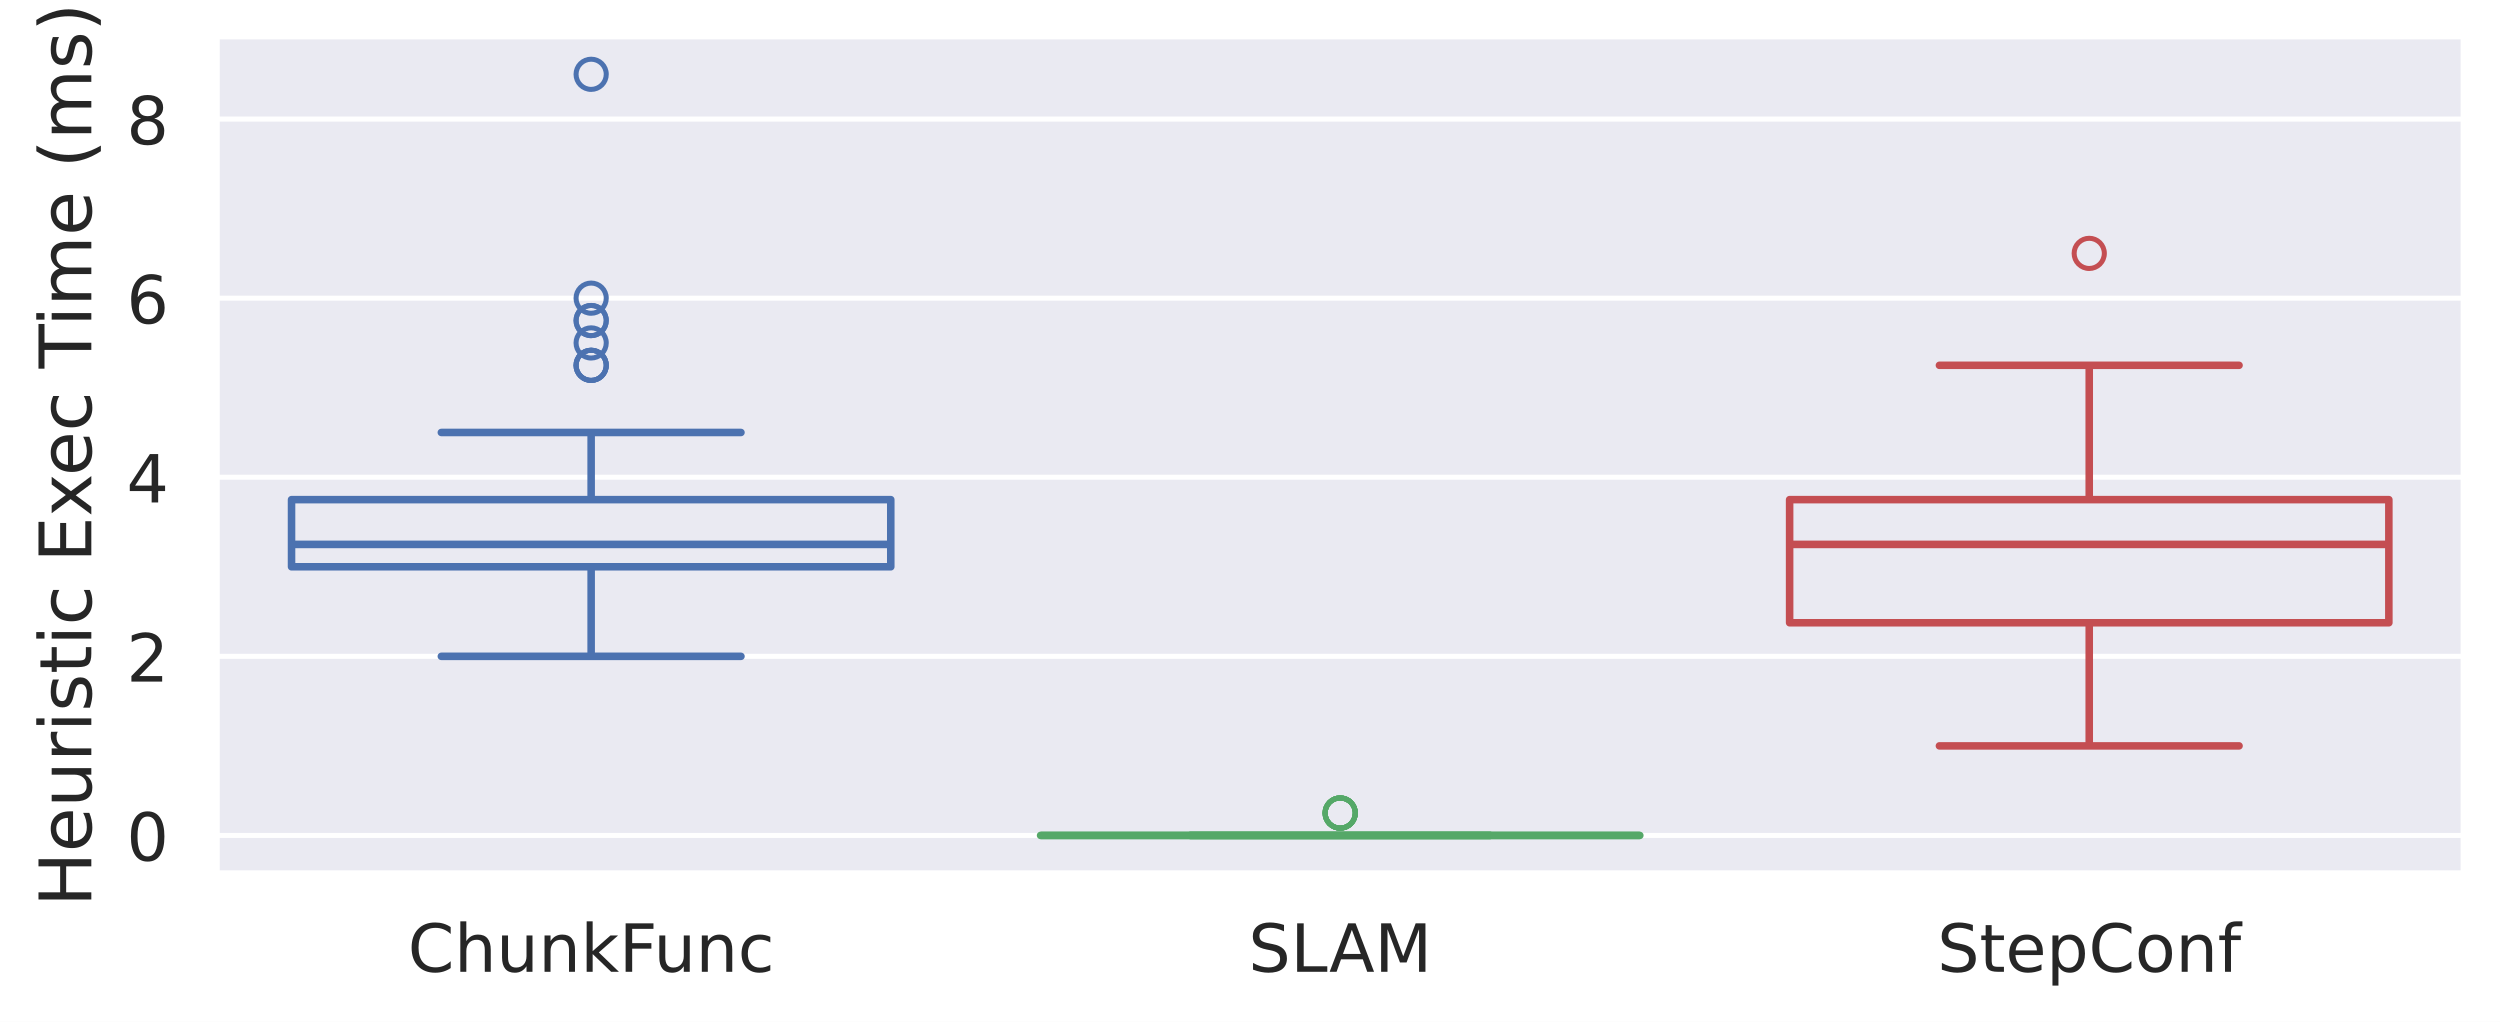
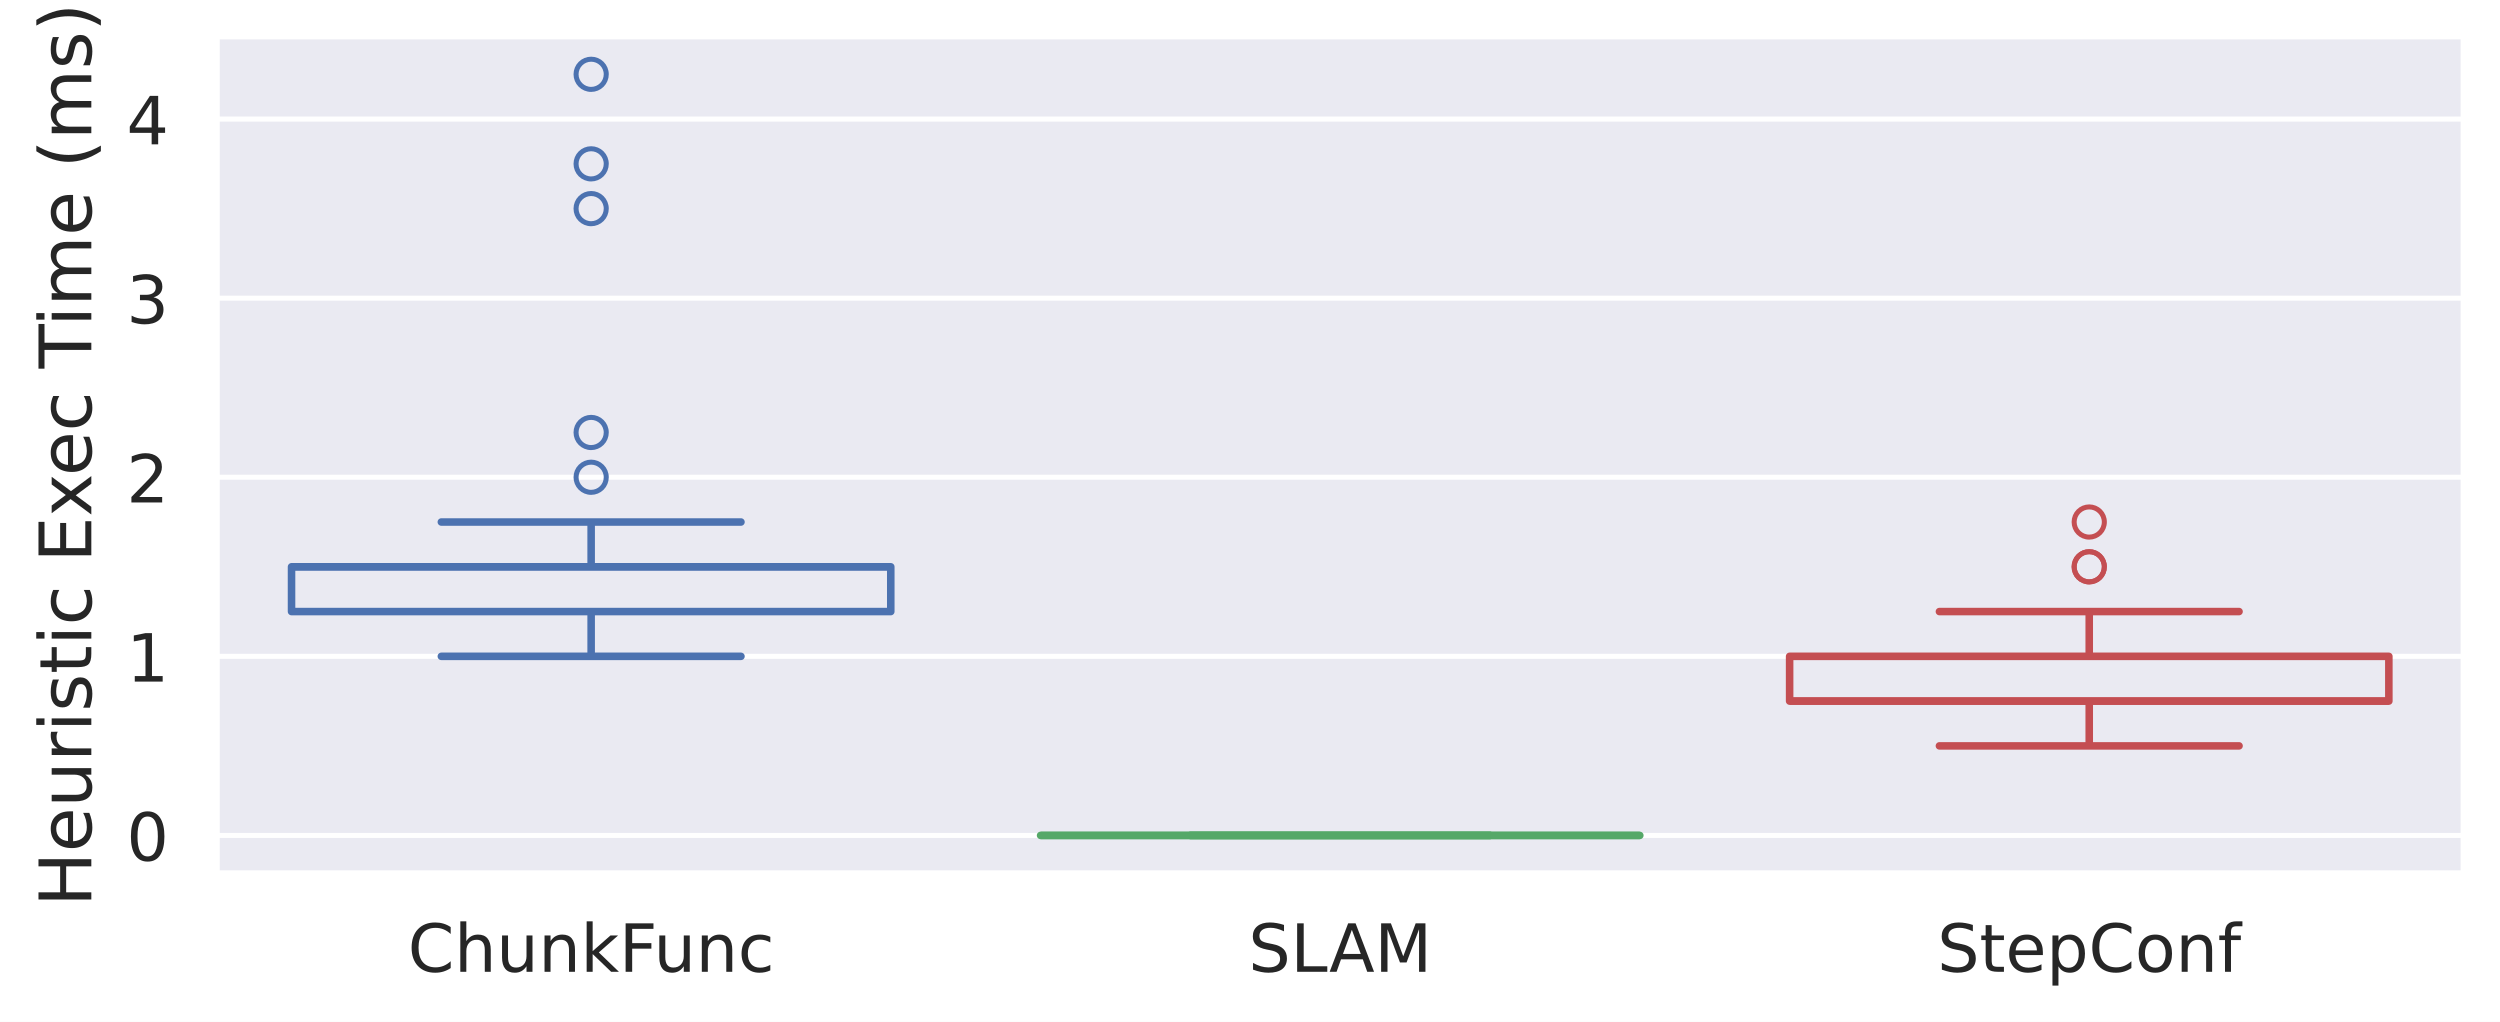
<svg xmlns="http://www.w3.org/2000/svg" xmlns:xlink="http://www.w3.org/1999/xlink" width="496.635pt" height="202.995pt" viewBox="0 0 496.635 202.995" version="1.1">
  <defs>
    <style type="text/css">*{stroke-linejoin: round; stroke-linecap: butt}</style>
  </defs>
  <g id="figure_1">
    <g id="patch_1">
      <path d="M 0 202.995  L 496.635 202.995  L 496.635 0  L 0 0  z " style="fill: #ffffff" />
    </g>
    <g id="axes_1">
      <g id="patch_2">
        <path d="M 43.035 173.52  L 489.435 173.52  L 489.435 7.2  L 43.035 7.2  z " style="fill: #eaeaf2" />
      </g>
      <g id="matplotlib.axis_1">
        <g id="xtick_1">
          <g id="text_1">
            <g style="fill: #262626" transform="translate(81.02878 193.0499) scale(0.132 -0.132)">
              <defs>
                <path id="DejaVuSans-43" d="M 4122 4306  L 4122 3641  Q 3803 3938 3442 4084  Q 3081 4231 2675 4231  Q 1875 4231 1450 3742  Q 1025 3253 1025 2328  Q 1025 1406 1450 917  Q 1875 428 2675 428  Q 3081 428 3442 575  Q 3803 722 4122 1019  L 4122 359  Q 3791 134 3420 21  Q 3050 -91 2638 -91  Q 1578 -91 968 557  Q 359 1206 359 2328  Q 359 3453 968 4101  Q 1578 4750 2638 4750  Q 3056 4750 3426 4639  Q 3797 4528 4122 4306  z " transform="scale(0.015625)" />
                <path id="DejaVuSans-68" d="M 3513 2113  L 3513 0  L 2938 0  L 2938 2094  Q 2938 2591 2744 2837  Q 2550 3084 2163 3084  Q 1697 3084 1428 2787  Q 1159 2491 1159 1978  L 1159 0  L 581 0  L 581 4863  L 1159 4863  L 1159 2956  Q 1366 3272 1645 3428  Q 1925 3584 2291 3584  Q 2894 3584 3203 3211  Q 3513 2838 3513 2113  z " transform="scale(0.015625)" />
                <path id="DejaVuSans-75" d="M 544 1381  L 544 3500  L 1119 3500  L 1119 1403  Q 1119 906 1312 657  Q 1506 409 1894 409  Q 2359 409 2629 706  Q 2900 1003 2900 1516  L 2900 3500  L 3475 3500  L 3475 0  L 2900 0  L 2900 538  Q 2691 219 2414 64  Q 2138 -91 1772 -91  Q 1169 -91 856 284  Q 544 659 544 1381  z M 1991 3584  L 1991 3584  z " transform="scale(0.015625)" />
                <path id="DejaVuSans-6e" d="M 3513 2113  L 3513 0  L 2938 0  L 2938 2094  Q 2938 2591 2744 2837  Q 2550 3084 2163 3084  Q 1697 3084 1428 2787  Q 1159 2491 1159 1978  L 1159 0  L 581 0  L 581 3500  L 1159 3500  L 1159 2956  Q 1366 3272 1645 3428  Q 1925 3584 2291 3584  Q 2894 3584 3203 3211  Q 3513 2838 3513 2113  z " transform="scale(0.015625)" />
                <path id="DejaVuSans-6b" d="M 581 4863  L 1159 4863  L 1159 1991  L 2875 3500  L 3609 3500  L 1753 1863  L 3688 0  L 2938 0  L 1159 1709  L 1159 0  L 581 0  L 581 4863  z " transform="scale(0.015625)" />
                <path id="DejaVuSans-46" d="M 628 4666  L 3309 4666  L 3309 4134  L 1259 4134  L 1259 2759  L 3109 2759  L 3109 2228  L 1259 2228  L 1259 0  L 628 0  L 628 4666  z " transform="scale(0.015625)" />
                <path id="DejaVuSans-63" d="M 3122 3366  L 3122 2828  Q 2878 2963 2633 3030  Q 2388 3097 2138 3097  Q 1578 3097 1268 2742  Q 959 2388 959 1747  Q 959 1106 1268 751  Q 1578 397 2138 397  Q 2388 397 2633 464  Q 2878 531 3122 666  L 3122 134  Q 2881 22 2623 -34  Q 2366 -91 2075 -91  Q 1284 -91 818 406  Q 353 903 353 1747  Q 353 2603 823 3093  Q 1294 3584 2113 3584  Q 2378 3584 2631 3529  Q 2884 3475 3122 3366  z " transform="scale(0.015625)" />
              </defs>
              <use xlink:href="#DejaVuSans-43" />
              <use xlink:href="#DejaVuSans-68" x="69.824" />
              <use xlink:href="#DejaVuSans-75" x="133.203" />
              <use xlink:href="#DejaVuSans-6e" x="196.582" />
              <use xlink:href="#DejaVuSans-6b" x="259.961" />
              <use xlink:href="#DejaVuSans-46" x="317.871" />
              <use xlink:href="#DejaVuSans-75" x="369.891" />
              <use xlink:href="#DejaVuSans-6e" x="433.27" />
              <use xlink:href="#DejaVuSans-63" x="496.648" />
            </g>
          </g>
        </g>
        <g id="xtick_2">
          <g id="text_2">
            <g style="fill: #262626" transform="translate(248.0097 193.0499) scale(0.132 -0.132)">
              <defs>
                <path id="DejaVuSans-53" d="M 3425 4513  L 3425 3897  Q 3066 4069 2747 4153  Q 2428 4238 2131 4238  Q 1616 4238 1336 4038  Q 1056 3838 1056 3469  Q 1056 3159 1242 3001  Q 1428 2844 1947 2747  L 2328 2669  Q 3034 2534 3370 2195  Q 3706 1856 3706 1288  Q 3706 609 3251 259  Q 2797 -91 1919 -91  Q 1588 -91 1214 -16  Q 841 59 441 206  L 441 856  Q 825 641 1194 531  Q 1563 422 1919 422  Q 2459 422 2753 634  Q 3047 847 3047 1241  Q 3047 1584 2836 1778  Q 2625 1972 2144 2069  L 1759 2144  Q 1053 2284 737 2584  Q 422 2884 422 3419  Q 422 4038 858 4394  Q 1294 4750 2059 4750  Q 2388 4750 2728 4690  Q 3069 4631 3425 4513  z " transform="scale(0.015625)" />
                <path id="DejaVuSans-4c" d="M 628 4666  L 1259 4666  L 1259 531  L 3531 531  L 3531 0  L 628 0  L 628 4666  z " transform="scale(0.015625)" />
                <path id="DejaVuSans-41" d="M 2188 4044  L 1331 1722  L 3047 1722  L 2188 4044  z M 1831 4666  L 2547 4666  L 4325 0  L 3669 0  L 3244 1197  L 1141 1197  L 716 0  L 50 0  L 1831 4666  z " transform="scale(0.015625)" />
                <path id="DejaVuSans-4d" d="M 628 4666  L 1569 4666  L 2759 1491  L 3956 4666  L 4897 4666  L 4897 0  L 4281 0  L 4281 4097  L 3078 897  L 2444 897  L 1241 4097  L 1241 0  L 628 0  L 628 4666  z " transform="scale(0.015625)" />
              </defs>
              <use xlink:href="#DejaVuSans-53" />
              <use xlink:href="#DejaVuSans-4c" x="63.477" />
              <use xlink:href="#DejaVuSans-41" x="121.439" />
              <use xlink:href="#DejaVuSans-4d" x="189.848" />
            </g>
          </g>
        </g>
        <g id="xtick_3">
          <g id="text_3">
            <g style="fill: #262626" transform="translate(384.8534 193.0499) scale(0.132 -0.132)">
              <defs>
                <path id="DejaVuSans-74" d="M 1172 4494  L 1172 3500  L 2356 3500  L 2356 3053  L 1172 3053  L 1172 1153  Q 1172 725 1289 603  Q 1406 481 1766 481  L 2356 481  L 2356 0  L 1766 0  Q 1100 0 847 248  Q 594 497 594 1153  L 594 3053  L 172 3053  L 172 3500  L 594 3500  L 594 4494  L 1172 4494  z " transform="scale(0.015625)" />
                <path id="DejaVuSans-65" d="M 3597 1894  L 3597 1613  L 953 1613  Q 991 1019 1311 708  Q 1631 397 2203 397  Q 2534 397 2845 478  Q 3156 559 3463 722  L 3463 178  Q 3153 47 2828 -22  Q 2503 -91 2169 -91  Q 1331 -91 842 396  Q 353 884 353 1716  Q 353 2575 817 3079  Q 1281 3584 2069 3584  Q 2775 3584 3186 3129  Q 3597 2675 3597 1894  z M 3022 2063  Q 3016 2534 2758 2815  Q 2500 3097 2075 3097  Q 1594 3097 1305 2825  Q 1016 2553 972 2059  L 3022 2063  z " transform="scale(0.015625)" />
                <path id="DejaVuSans-70" d="M 1159 525  L 1159 -1331  L 581 -1331  L 581 3500  L 1159 3500  L 1159 2969  Q 1341 3281 1617 3432  Q 1894 3584 2278 3584  Q 2916 3584 3314 3078  Q 3713 2572 3713 1747  Q 3713 922 3314 415  Q 2916 -91 2278 -91  Q 1894 -91 1617 61  Q 1341 213 1159 525  z M 3116 1747  Q 3116 2381 2855 2742  Q 2594 3103 2138 3103  Q 1681 3103 1420 2742  Q 1159 2381 1159 1747  Q 1159 1113 1420 752  Q 1681 391 2138 391  Q 2594 391 2855 752  Q 3116 1113 3116 1747  z " transform="scale(0.015625)" />
                <path id="DejaVuSans-6f" d="M 1959 3097  Q 1497 3097 1228 2736  Q 959 2375 959 1747  Q 959 1119 1226 758  Q 1494 397 1959 397  Q 2419 397 2687 759  Q 2956 1122 2956 1747  Q 2956 2369 2687 2733  Q 2419 3097 1959 3097  z M 1959 3584  Q 2709 3584 3137 3096  Q 3566 2609 3566 1747  Q 3566 888 3137 398  Q 2709 -91 1959 -91  Q 1206 -91 779 398  Q 353 888 353 1747  Q 353 2609 779 3096  Q 1206 3584 1959 3584  z " transform="scale(0.015625)" />
                <path id="DejaVuSans-66" d="M 2375 4863  L 2375 4384  L 1825 4384  Q 1516 4384 1395 4259  Q 1275 4134 1275 3809  L 1275 3500  L 2222 3500  L 2222 3053  L 1275 3053  L 1275 0  L 697 0  L 697 3053  L 147 3053  L 147 3500  L 697 3500  L 697 3744  Q 697 4328 969 4595  Q 1241 4863 1831 4863  L 2375 4863  z " transform="scale(0.015625)" />
              </defs>
              <use xlink:href="#DejaVuSans-53" />
              <use xlink:href="#DejaVuSans-74" x="63.477" />
              <use xlink:href="#DejaVuSans-65" x="102.686" />
              <use xlink:href="#DejaVuSans-70" x="164.209" />
              <use xlink:href="#DejaVuSans-43" x="227.686" />
              <use xlink:href="#DejaVuSans-6f" x="297.51" />
              <use xlink:href="#DejaVuSans-6e" x="358.691" />
              <use xlink:href="#DejaVuSans-66" x="422.07" />
            </g>
          </g>
        </g>
      </g>
      <g id="matplotlib.axis_2">
        <g id="ytick_1">
          <g id="line2d_1">
-             <path d="M 43.035 165.96  L 489.435 165.96  " clip-path="url(#pb7469dfe9e)" style="fill: none; stroke: #ffffff; stroke-linecap: round" />
+             <path d="M 43.035 165.96  L 489.435 165.96  " clip-path="url(#pf1ee768100)" style="fill: none; stroke: #ffffff; stroke-linecap: round" />
          </g>
          <g id="text_4">
            <g style="fill: #262626" transform="translate(25.1365 170.975) scale(0.132 -0.132)">
              <defs>
                <path id="DejaVuSans-30" d="M 2034 4250  Q 1547 4250 1301 3770  Q 1056 3291 1056 2328  Q 1056 1369 1301 889  Q 1547 409 2034 409  Q 2525 409 2770 889  Q 3016 1369 3016 2328  Q 3016 3291 2770 3770  Q 2525 4250 2034 4250  z M 2034 4750  Q 2819 4750 3233 4129  Q 3647 3509 3647 2328  Q 3647 1150 3233 529  Q 2819 -91 2034 -91  Q 1250 -91 836 529  Q 422 1150 422 2328  Q 422 3509 836 4129  Q 1250 4750 2034 4750  z " transform="scale(0.015625)" />
              </defs>
              <use xlink:href="#DejaVuSans-30" />
            </g>
          </g>
        </g>
        <g id="ytick_2">
          <g id="line2d_2">
-             <path d="M 43.035 130.384  L 489.435 130.384  " clip-path="url(#pb7469dfe9e)" style="fill: none; stroke: #ffffff; stroke-linecap: round" />
+             <path d="M 43.035 130.384  L 489.435 130.384  " clip-path="url(#pf1ee768100)" style="fill: none; stroke: #ffffff; stroke-linecap: round" />
          </g>
          <g id="text_5">
            <g style="fill: #262626" transform="translate(25.1365 135.3985) scale(0.132 -0.132)">
              <defs>
-                 <path id="DejaVuSans-32" d="M 1228 531  L 3431 531  L 3431 0  L 469 0  L 469 531  Q 828 903 1448 1529  Q 2069 2156 2228 2338  Q 2531 2678 2651 2914  Q 2772 3150 2772 3378  Q 2772 3750 2511 3984  Q 2250 4219 1831 4219  Q 1534 4219 1204 4116  Q 875 4013 500 3803  L 500 4441  Q 881 4594 1212 4672  Q 1544 4750 1819 4750  Q 2544 4750 2975 4387  Q 3406 4025 3406 3419  Q 3406 3131 3298 2873  Q 3191 2616 2906 2266  Q 2828 2175 2409 1742  Q 1991 1309 1228 531  z " transform="scale(0.015625)" />
-               </defs>
-               <use xlink:href="#DejaVuSans-32" />
+                 <path id="DejaVuSans-31" d="M 794 531  L 1825 531  L 1825 4091  L 703 3866  L 703 4441  L 1819 4666  L 2450 4666  L 2450 531  L 3481 531  L 3481 0  L 794 0  L 794 531  z " transform="scale(0.015625)" />
+               </defs>
+               <use xlink:href="#DejaVuSans-31" />
            </g>
          </g>
        </g>
        <g id="ytick_3">
          <g id="line2d_3">
-             <path d="M 43.035 94.807  L 489.435 94.807  " clip-path="url(#pb7469dfe9e)" style="fill: none; stroke: #ffffff; stroke-linecap: round" />
+             <path d="M 43.035 94.807  L 489.435 94.807  " clip-path="url(#pf1ee768100)" style="fill: none; stroke: #ffffff; stroke-linecap: round" />
          </g>
          <g id="text_6">
            <g style="fill: #262626" transform="translate(25.1365 99.82203) scale(0.132 -0.132)">
              <defs>
-                 <path id="DejaVuSans-34" d="M 2419 4116  L 825 1625  L 2419 1625  L 2419 4116  z M 2253 4666  L 3047 4666  L 3047 1625  L 3713 1625  L 3713 1100  L 3047 1100  L 3047 0  L 2419 0  L 2419 1100  L 313 1100  L 313 1709  L 2253 4666  z " transform="scale(0.015625)" />
-               </defs>
-               <use xlink:href="#DejaVuSans-34" />
+                 <path id="DejaVuSans-32" d="M 1228 531  L 3431 531  L 3431 0  L 469 0  L 469 531  Q 828 903 1448 1529  Q 2069 2156 2228 2338  Q 2531 2678 2651 2914  Q 2772 3150 2772 3378  Q 2772 3750 2511 3984  Q 2250 4219 1831 4219  Q 1534 4219 1204 4116  Q 875 4013 500 3803  L 500 4441  Q 881 4594 1212 4672  Q 1544 4750 1819 4750  Q 2544 4750 2975 4387  Q 3406 4025 3406 3419  Q 3406 3131 3298 2873  Q 3191 2616 2906 2266  Q 2828 2175 2409 1742  Q 1991 1309 1228 531  z " transform="scale(0.015625)" />
+               </defs>
+               <use xlink:href="#DejaVuSans-32" />
            </g>
          </g>
        </g>
        <g id="ytick_4">
          <g id="line2d_4">
-             <path d="M 43.035 59.231  L 489.435 59.231  " clip-path="url(#pb7469dfe9e)" style="fill: none; stroke: #ffffff; stroke-linecap: round" />
+             <path d="M 43.035 59.231  L 489.435 59.231  " clip-path="url(#pf1ee768100)" style="fill: none; stroke: #ffffff; stroke-linecap: round" />
          </g>
          <g id="text_7">
            <g style="fill: #262626" transform="translate(25.1365 64.24556) scale(0.132 -0.132)">
              <defs>
-                 <path id="DejaVuSans-36" d="M 2113 2584  Q 1688 2584 1439 2293  Q 1191 2003 1191 1497  Q 1191 994 1439 701  Q 1688 409 2113 409  Q 2538 409 2786 701  Q 3034 994 3034 1497  Q 3034 2003 2786 2293  Q 2538 2584 2113 2584  z M 3366 4563  L 3366 3988  Q 3128 4100 2886 4159  Q 2644 4219 2406 4219  Q 1781 4219 1451 3797  Q 1122 3375 1075 2522  Q 1259 2794 1537 2939  Q 1816 3084 2150 3084  Q 2853 3084 3261 2657  Q 3669 2231 3669 1497  Q 3669 778 3244 343  Q 2819 -91 2113 -91  Q 1303 -91 875 529  Q 447 1150 447 2328  Q 447 3434 972 4092  Q 1497 4750 2381 4750  Q 2619 4750 2861 4703  Q 3103 4656 3366 4563  z " transform="scale(0.015625)" />
-               </defs>
-               <use xlink:href="#DejaVuSans-36" />
+                 <path id="DejaVuSans-33" d="M 2597 2516  Q 3050 2419 3304 2112  Q 3559 1806 3559 1356  Q 3559 666 3084 287  Q 2609 -91 1734 -91  Q 1441 -91 1130 -33  Q 819 25 488 141  L 488 750  Q 750 597 1062 519  Q 1375 441 1716 441  Q 2309 441 2620 675  Q 2931 909 2931 1356  Q 2931 1769 2642 2001  Q 2353 2234 1838 2234  L 1294 2234  L 1294 2753  L 1863 2753  Q 2328 2753 2575 2939  Q 2822 3125 2822 3475  Q 2822 3834 2567 4026  Q 2313 4219 1838 4219  Q 1578 4219 1281 4162  Q 984 4106 628 3988  L 628 4550  Q 988 4650 1302 4700  Q 1616 4750 1894 4750  Q 2613 4750 3031 4423  Q 3450 4097 3450 3541  Q 3450 3153 3228 2886  Q 3006 2619 2597 2516  z " transform="scale(0.015625)" />
+               </defs>
+               <use xlink:href="#DejaVuSans-33" />
            </g>
          </g>
        </g>
        <g id="ytick_5">
          <g id="line2d_5">
-             <path d="M 43.035 23.654  L 489.435 23.654  " clip-path="url(#pb7469dfe9e)" style="fill: none; stroke: #ffffff; stroke-linecap: round" />
+             <path d="M 43.035 23.654  L 489.435 23.654  " clip-path="url(#pf1ee768100)" style="fill: none; stroke: #ffffff; stroke-linecap: round" />
          </g>
          <g id="text_8">
            <g style="fill: #262626" transform="translate(25.1365 28.66909) scale(0.132 -0.132)">
              <defs>
-                 <path id="DejaVuSans-38" d="M 2034 2216  Q 1584 2216 1326 1975  Q 1069 1734 1069 1313  Q 1069 891 1326 650  Q 1584 409 2034 409  Q 2484 409 2743 651  Q 3003 894 3003 1313  Q 3003 1734 2745 1975  Q 2488 2216 2034 2216  z M 1403 2484  Q 997 2584 770 2862  Q 544 3141 544 3541  Q 544 4100 942 4425  Q 1341 4750 2034 4750  Q 2731 4750 3128 4425  Q 3525 4100 3525 3541  Q 3525 3141 3298 2862  Q 3072 2584 2669 2484  Q 3125 2378 3379 2068  Q 3634 1759 3634 1313  Q 3634 634 3220 271  Q 2806 -91 2034 -91  Q 1263 -91 848 271  Q 434 634 434 1313  Q 434 1759 690 2068  Q 947 2378 1403 2484  z M 1172 3481  Q 1172 3119 1398 2916  Q 1625 2713 2034 2713  Q 2441 2713 2670 2916  Q 2900 3119 2900 3481  Q 2900 3844 2670 4047  Q 2441 4250 2034 4250  Q 1625 4250 1398 4047  Q 1172 3844 1172 3481  z " transform="scale(0.015625)" />
-               </defs>
-               <use xlink:href="#DejaVuSans-38" />
+                 <path id="DejaVuSans-34" d="M 2419 4116  L 825 1625  L 2419 1625  L 2419 4116  z M 2253 4666  L 3047 4666  L 3047 1625  L 3713 1625  L 3713 1100  L 3047 1100  L 3047 0  L 2419 0  L 2419 1100  L 313 1100  L 313 1709  L 2253 4666  z " transform="scale(0.015625)" />
+               </defs>
+               <use xlink:href="#DejaVuSans-34" />
            </g>
          </g>
        </g>
        <g id="text_9">
          <g style="fill: #262626" transform="translate(18.14175 180.099) rotate(-90) scale(0.144 -0.144)">
            <defs>
              <path id="DejaVuSans-48" d="M 628 4666  L 1259 4666  L 1259 2753  L 3553 2753  L 3553 4666  L 4184 4666  L 4184 0  L 3553 0  L 3553 2222  L 1259 2222  L 1259 0  L 628 0  L 628 4666  z " transform="scale(0.015625)" />
              <path id="DejaVuSans-72" d="M 2631 2963  Q 2534 3019 2420 3045  Q 2306 3072 2169 3072  Q 1681 3072 1420 2755  Q 1159 2438 1159 1844  L 1159 0  L 581 0  L 581 3500  L 1159 3500  L 1159 2956  Q 1341 3275 1631 3429  Q 1922 3584 2338 3584  Q 2397 3584 2469 3576  Q 2541 3569 2628 3553  L 2631 2963  z " transform="scale(0.015625)" />
              <path id="DejaVuSans-69" d="M 603 3500  L 1178 3500  L 1178 0  L 603 0  L 603 3500  z M 603 4863  L 1178 4863  L 1178 4134  L 603 4134  L 603 4863  z " transform="scale(0.015625)" />
              <path id="DejaVuSans-73" d="M 2834 3397  L 2834 2853  Q 2591 2978 2328 3040  Q 2066 3103 1784 3103  Q 1356 3103 1142 2972  Q 928 2841 928 2578  Q 928 2378 1081 2264  Q 1234 2150 1697 2047  L 1894 2003  Q 2506 1872 2764 1633  Q 3022 1394 3022 966  Q 3022 478 2636 193  Q 2250 -91 1575 -91  Q 1294 -91 989 -36  Q 684 19 347 128  L 347 722  Q 666 556 975 473  Q 1284 391 1588 391  Q 1994 391 2212 530  Q 2431 669 2431 922  Q 2431 1156 2273 1281  Q 2116 1406 1581 1522  L 1381 1569  Q 847 1681 609 1914  Q 372 2147 372 2553  Q 372 3047 722 3315  Q 1072 3584 1716 3584  Q 2034 3584 2315 3537  Q 2597 3491 2834 3397  z " transform="scale(0.015625)" />
              <path id="DejaVuSans-20" transform="scale(0.015625)" />
              <path id="DejaVuSans-45" d="M 628 4666  L 3578 4666  L 3578 4134  L 1259 4134  L 1259 2753  L 3481 2753  L 3481 2222  L 1259 2222  L 1259 531  L 3634 531  L 3634 0  L 628 0  L 628 4666  z " transform="scale(0.015625)" />
              <path id="DejaVuSans-78" d="M 3513 3500  L 2247 1797  L 3578 0  L 2900 0  L 1881 1375  L 863 0  L 184 0  L 1544 1831  L 300 3500  L 978 3500  L 1906 2253  L 2834 3500  L 3513 3500  z " transform="scale(0.015625)" />
              <path id="DejaVuSans-54" d="M -19 4666  L 3928 4666  L 3928 4134  L 2272 4134  L 2272 0  L 1638 0  L 1638 4134  L -19 4134  L -19 4666  z " transform="scale(0.015625)" />
              <path id="DejaVuSans-6d" d="M 3328 2828  Q 3544 3216 3844 3400  Q 4144 3584 4550 3584  Q 5097 3584 5394 3201  Q 5691 2819 5691 2113  L 5691 0  L 5113 0  L 5113 2094  Q 5113 2597 4934 2840  Q 4756 3084 4391 3084  Q 3944 3084 3684 2787  Q 3425 2491 3425 1978  L 3425 0  L 2847 0  L 2847 2094  Q 2847 2600 2669 2842  Q 2491 3084 2119 3084  Q 1678 3084 1418 2786  Q 1159 2488 1159 1978  L 1159 0  L 581 0  L 581 3500  L 1159 3500  L 1159 2956  Q 1356 3278 1631 3431  Q 1906 3584 2284 3584  Q 2666 3584 2933 3390  Q 3200 3197 3328 2828  z " transform="scale(0.015625)" />
              <path id="DejaVuSans-28" d="M 1984 4856  Q 1566 4138 1362 3434  Q 1159 2731 1159 2009  Q 1159 1288 1364 580  Q 1569 -128 1984 -844  L 1484 -844  Q 1016 -109 783 600  Q 550 1309 550 2009  Q 550 2706 781 3412  Q 1013 4119 1484 4856  L 1984 4856  z " transform="scale(0.015625)" />
              <path id="DejaVuSans-29" d="M 513 4856  L 1013 4856  Q 1481 4119 1714 3412  Q 1947 2706 1947 2009  Q 1947 1309 1714 600  Q 1481 -109 1013 -844  L 513 -844  Q 928 -128 1133 580  Q 1338 1288 1338 2009  Q 1338 2731 1133 3434  Q 928 4138 513 4856  z " transform="scale(0.015625)" />
            </defs>
            <use xlink:href="#DejaVuSans-48" />
            <use xlink:href="#DejaVuSans-65" x="75.195" />
            <use xlink:href="#DejaVuSans-75" x="136.719" />
            <use xlink:href="#DejaVuSans-72" x="200.098" />
            <use xlink:href="#DejaVuSans-69" x="241.211" />
            <use xlink:href="#DejaVuSans-73" x="268.994" />
            <use xlink:href="#DejaVuSans-74" x="321.094" />
            <use xlink:href="#DejaVuSans-69" x="360.303" />
            <use xlink:href="#DejaVuSans-63" x="388.086" />
            <use xlink:href="#DejaVuSans-20" x="443.066" />
            <use xlink:href="#DejaVuSans-45" x="474.854" />
            <use xlink:href="#DejaVuSans-78" x="538.037" />
            <use xlink:href="#DejaVuSans-65" x="594.092" />
            <use xlink:href="#DejaVuSans-63" x="655.615" />
            <use xlink:href="#DejaVuSans-20" x="710.596" />
            <use xlink:href="#DejaVuSans-54" x="742.383" />
            <use xlink:href="#DejaVuSans-69" x="800.342" />
            <use xlink:href="#DejaVuSans-6d" x="828.125" />
            <use xlink:href="#DejaVuSans-65" x="925.537" />
            <use xlink:href="#DejaVuSans-20" x="987.061" />
            <use xlink:href="#DejaVuSans-28" x="1018.848" />
            <use xlink:href="#DejaVuSans-6d" x="1057.861" />
            <use xlink:href="#DejaVuSans-73" x="1155.273" />
            <use xlink:href="#DejaVuSans-29" x="1207.373" />
          </g>
        </g>
      </g>
      <g id="line2d_6">
-         <path d="M 57.915 112.595  L 176.955 112.595  L 176.955 99.254  L 57.915 99.254  L 57.915 112.595  " clip-path="url(#pb7469dfe9e)" style="fill: none; stroke: #4c72b0; stroke-width: 1.5; stroke-linecap: round" />
+         <path d="M 57.915 121.489  L 176.955 121.489  L 176.955 112.595  L 57.915 112.595  L 57.915 121.489  " clip-path="url(#pf1ee768100)" style="fill: none; stroke: #4c72b0; stroke-width: 1.5; stroke-linecap: round" />
      </g>
      <g id="line2d_7">
-         <path d="M 117.435 112.595  L 117.435 130.384  " clip-path="url(#pb7469dfe9e)" style="fill: none; stroke: #4c72b0; stroke-width: 1.5" />
+         <path d="M 117.435 121.489  L 117.435 130.384  " clip-path="url(#pf1ee768100)" style="fill: none; stroke: #4c72b0; stroke-width: 1.5" />
      </g>
      <g id="line2d_8">
-         <path d="M 117.435 99.254  L 117.435 85.913  " clip-path="url(#pb7469dfe9e)" style="fill: none; stroke: #4c72b0; stroke-width: 1.5" />
+         <path d="M 117.435 112.595  L 117.435 103.701  " clip-path="url(#pf1ee768100)" style="fill: none; stroke: #4c72b0; stroke-width: 1.5" />
      </g>
      <g id="line2d_9">
-         <path d="M 87.675 130.384  L 147.195 130.384  " clip-path="url(#pb7469dfe9e)" style="fill: none; stroke: #4c72b0; stroke-width: 1.5; stroke-linecap: round" />
+         <path d="M 87.675 130.384  L 147.195 130.384  " clip-path="url(#pf1ee768100)" style="fill: none; stroke: #4c72b0; stroke-width: 1.5; stroke-linecap: round" />
      </g>
      <g id="line2d_10">
-         <path d="M 87.675 85.913  L 147.195 85.913  " clip-path="url(#pb7469dfe9e)" style="fill: none; stroke: #4c72b0; stroke-width: 1.5; stroke-linecap: round" />
+         <path d="M 87.675 103.701  L 147.195 103.701  " clip-path="url(#pf1ee768100)" style="fill: none; stroke: #4c72b0; stroke-width: 1.5; stroke-linecap: round" />
      </g>
      <g id="line2d_11">
        <defs>
-           <path id="ma623ae39fa" d="M 0 3  C 0.796 3 1.559 2.684 2.121 2.121  C 2.684 1.559 3 0.796 3 0  C 3 -0.796 2.684 -1.559 2.121 -2.121  C 1.559 -2.684 0.796 -3 0 -3  C -0.796 -3 -1.559 -2.684 -2.121 -2.121  C -2.684 -1.559 -3 -0.796 -3 0  C -3 0.796 -2.684 1.559 -2.121 2.121  C -1.559 2.684 -0.796 3 0 3  z " style="stroke: #4c72b0" />
+           <path id="mec2b0a34ce" d="M 0 3  C 0.796 3 1.559 2.684 2.121 2.121  C 2.684 1.559 3 0.796 3 0  C 3 -0.796 2.684 -1.559 2.121 -2.121  C 1.559 -2.684 0.796 -3 0 -3  C -0.796 -3 -1.559 -2.684 -2.121 -2.121  C -2.684 -1.559 -3 -0.796 -3 0  C -3 0.796 -2.684 1.559 -2.121 2.121  C -1.559 2.684 -0.796 3 0 3  z " style="stroke: #4c72b0" />
        </defs>
-         <g clip-path="url(#pb7469dfe9e)">
-           <use xlink:href="#ma623ae39fa" x="117.435" y="72.572" style="fill-opacity: 0; stroke: #4c72b0" />
-           <use xlink:href="#ma623ae39fa" x="117.435" y="14.76" style="fill-opacity: 0; stroke: #4c72b0" />
-           <use xlink:href="#ma623ae39fa" x="117.435" y="72.572" style="fill-opacity: 0; stroke: #4c72b0" />
-           <use xlink:href="#ma623ae39fa" x="117.435" y="72.572" style="fill-opacity: 0; stroke: #4c72b0" />
-           <use xlink:href="#ma623ae39fa" x="117.435" y="63.678" style="fill-opacity: 0; stroke: #4c72b0" />
-           <use xlink:href="#ma623ae39fa" x="117.435" y="59.231" style="fill-opacity: 0; stroke: #4c72b0" />
-           <use xlink:href="#ma623ae39fa" x="117.435" y="68.125" style="fill-opacity: 0; stroke: #4c72b0" />
-           <use xlink:href="#ma623ae39fa" x="117.435" y="63.678" style="fill-opacity: 0; stroke: #4c72b0" />
+         <g clip-path="url(#pf1ee768100)">
+           <use xlink:href="#mec2b0a34ce" x="117.435" y="32.548" style="fill-opacity: 0; stroke: #4c72b0" />
+           <use xlink:href="#mec2b0a34ce" x="117.435" y="14.76" style="fill-opacity: 0; stroke: #4c72b0" />
+           <use xlink:href="#mec2b0a34ce" x="117.435" y="41.442" style="fill-opacity: 0; stroke: #4c72b0" />
+           <use xlink:href="#mec2b0a34ce" x="117.435" y="94.807" style="fill-opacity: 0; stroke: #4c72b0" />
+           <use xlink:href="#mec2b0a34ce" x="117.435" y="85.913" style="fill-opacity: 0; stroke: #4c72b0" />
        </g>
      </g>
      <g id="line2d_12">
-         <path d="M 206.715 165.96  L 325.755 165.96  L 325.755 165.96  L 206.715 165.96  L 206.715 165.96  " clip-path="url(#pb7469dfe9e)" style="fill: none; stroke: #55a868; stroke-width: 1.5; stroke-linecap: round" />
+         <path d="M 206.715 165.96  L 325.755 165.96  L 325.755 165.96  L 206.715 165.96  L 206.715 165.96  " clip-path="url(#pf1ee768100)" style="fill: none; stroke: #55a868; stroke-width: 1.5; stroke-linecap: round" />
      </g>
      <g id="line2d_13">
-         <path d="M 266.235 165.96  L 266.235 165.96  " clip-path="url(#pb7469dfe9e)" style="fill: none; stroke: #55a868; stroke-width: 1.5" />
+         <path d="M 266.235 165.96  L 266.235 165.96  " clip-path="url(#pf1ee768100)" style="fill: none; stroke: #55a868; stroke-width: 1.5" />
      </g>
      <g id="line2d_14">
-         <path d="M 266.235 165.96  L 266.235 165.96  " clip-path="url(#pb7469dfe9e)" style="fill: none; stroke: #55a868; stroke-width: 1.5" />
+         <path d="M 266.235 165.96  L 266.235 165.96  " clip-path="url(#pf1ee768100)" style="fill: none; stroke: #55a868; stroke-width: 1.5" />
      </g>
      <g id="line2d_15">
-         <path d="M 236.475 165.96  L 295.995 165.96  " clip-path="url(#pb7469dfe9e)" style="fill: none; stroke: #55a868; stroke-width: 1.5; stroke-linecap: round" />
+         <path d="M 236.475 165.96  L 295.995 165.96  " clip-path="url(#pf1ee768100)" style="fill: none; stroke: #55a868; stroke-width: 1.5; stroke-linecap: round" />
      </g>
      <g id="line2d_16">
-         <path d="M 236.475 165.96  L 295.995 165.96  " clip-path="url(#pb7469dfe9e)" style="fill: none; stroke: #55a868; stroke-width: 1.5; stroke-linecap: round" />
-       </g>
-       <g id="line2d_17">
-         <defs>
-           <path id="m7316dda0e8" d="M 0 3  C 0.796 3 1.559 2.684 2.121 2.121  C 2.684 1.559 3 0.796 3 0  C 3 -0.796 2.684 -1.559 2.121 -2.121  C 1.559 -2.684 0.796 -3 0 -3  C -0.796 -3 -1.559 -2.684 -2.121 -2.121  C -2.684 -1.559 -3 -0.796 -3 0  C -3 0.796 -2.684 1.559 -2.121 2.121  C -1.559 2.684 -0.796 3 0 3  z " style="stroke: #55a868" />
-         </defs>
-         <g clip-path="url(#pb7469dfe9e)">
-           <use xlink:href="#m7316dda0e8" x="266.235" y="161.513" style="fill-opacity: 0; stroke: #55a868" />
-           <use xlink:href="#m7316dda0e8" x="266.235" y="161.513" style="fill-opacity: 0; stroke: #55a868" />
-           <use xlink:href="#m7316dda0e8" x="266.235" y="161.513" style="fill-opacity: 0; stroke: #55a868" />
-           <use xlink:href="#m7316dda0e8" x="266.235" y="161.513" style="fill-opacity: 0; stroke: #55a868" />
-           <use xlink:href="#m7316dda0e8" x="266.235" y="161.513" style="fill-opacity: 0; stroke: #55a868" />
-           <use xlink:href="#m7316dda0e8" x="266.235" y="161.513" style="fill-opacity: 0; stroke: #55a868" />
-         </g>
-       </g>
+         <path d="M 236.475 165.96  L 295.995 165.96  " clip-path="url(#pf1ee768100)" style="fill: none; stroke: #55a868; stroke-width: 1.5; stroke-linecap: round" />
+       </g>
+       <g id="line2d_17" />
      <g id="line2d_18">
-         <path d="M 355.515 123.713  L 474.555 123.713  L 474.555 99.254  L 355.515 99.254  L 355.515 123.713  " clip-path="url(#pb7469dfe9e)" style="fill: none; stroke: #c44e52; stroke-width: 1.5; stroke-linecap: round" />
+         <path d="M 355.515 139.278  L 474.555 139.278  L 474.555 130.384  L 355.515 130.384  L 355.515 139.278  " clip-path="url(#pf1ee768100)" style="fill: none; stroke: #c44e52; stroke-width: 1.5; stroke-linecap: round" />
      </g>
      <g id="line2d_19">
-         <path d="M 415.035 123.713  L 415.035 148.172  " clip-path="url(#pb7469dfe9e)" style="fill: none; stroke: #c44e52; stroke-width: 1.5" />
+         <path d="M 415.035 139.278  L 415.035 148.172  " clip-path="url(#pf1ee768100)" style="fill: none; stroke: #c44e52; stroke-width: 1.5" />
      </g>
      <g id="line2d_20">
-         <path d="M 415.035 99.254  L 415.035 72.572  " clip-path="url(#pb7469dfe9e)" style="fill: none; stroke: #c44e52; stroke-width: 1.5" />
+         <path d="M 415.035 130.384  L 415.035 121.489  " clip-path="url(#pf1ee768100)" style="fill: none; stroke: #c44e52; stroke-width: 1.5" />
      </g>
      <g id="line2d_21">
-         <path d="M 385.275 148.172  L 444.795 148.172  " clip-path="url(#pb7469dfe9e)" style="fill: none; stroke: #c44e52; stroke-width: 1.5; stroke-linecap: round" />
+         <path d="M 385.275 148.172  L 444.795 148.172  " clip-path="url(#pf1ee768100)" style="fill: none; stroke: #c44e52; stroke-width: 1.5; stroke-linecap: round" />
      </g>
      <g id="line2d_22">
-         <path d="M 385.275 72.572  L 444.795 72.572  " clip-path="url(#pb7469dfe9e)" style="fill: none; stroke: #c44e52; stroke-width: 1.5; stroke-linecap: round" />
+         <path d="M 385.275 121.489  L 444.795 121.489  " clip-path="url(#pf1ee768100)" style="fill: none; stroke: #c44e52; stroke-width: 1.5; stroke-linecap: round" />
      </g>
      <g id="line2d_23">
        <defs>
-           <path id="m3243460819" d="M 0 3  C 0.796 3 1.559 2.684 2.121 2.121  C 2.684 1.559 3 0.796 3 0  C 3 -0.796 2.684 -1.559 2.121 -2.121  C 1.559 -2.684 0.796 -3 0 -3  C -0.796 -3 -1.559 -2.684 -2.121 -2.121  C -2.684 -1.559 -3 -0.796 -3 0  C -3 0.796 -2.684 1.559 -2.121 2.121  C -1.559 2.684 -0.796 3 0 3  z " style="stroke: #c44e52" />
+           <path id="m9e1a9a2bb7" d="M 0 3  C 0.796 3 1.559 2.684 2.121 2.121  C 2.684 1.559 3 0.796 3 0  C 3 -0.796 2.684 -1.559 2.121 -2.121  C 1.559 -2.684 0.796 -3 0 -3  C -0.796 -3 -1.559 -2.684 -2.121 -2.121  C -2.684 -1.559 -3 -0.796 -3 0  C -3 0.796 -2.684 1.559 -2.121 2.121  C -1.559 2.684 -0.796 3 0 3  z " style="stroke: #c44e52" />
        </defs>
-         <g clip-path="url(#pb7469dfe9e)">
-           <use xlink:href="#m3243460819" x="415.035" y="50.336" style="fill-opacity: 0; stroke: #c44e52" />
+         <g clip-path="url(#pf1ee768100)">
+           <use xlink:href="#m9e1a9a2bb7" x="415.035" y="112.595" style="fill-opacity: 0; stroke: #c44e52" />
+           <use xlink:href="#m9e1a9a2bb7" x="415.035" y="103.701" style="fill-opacity: 0; stroke: #c44e52" />
+           <use xlink:href="#m9e1a9a2bb7" x="415.035" y="112.595" style="fill-opacity: 0; stroke: #c44e52" />
        </g>
      </g>
      <g id="line2d_24">
-         <path d="M 57.915 108.148  L 176.955 108.148  " clip-path="url(#pb7469dfe9e)" style="fill: none; stroke: #4c72b0; stroke-width: 1.5" />
+         <path d="M 57.915 112.595  L 176.955 112.595  " clip-path="url(#pf1ee768100)" style="fill: none; stroke: #4c72b0; stroke-width: 1.5" />
      </g>
      <g id="line2d_25">
-         <path d="M 206.715 165.96  L 325.755 165.96  " clip-path="url(#pb7469dfe9e)" style="fill: none; stroke: #55a868; stroke-width: 1.5" />
+         <path d="M 206.715 165.96  L 325.755 165.96  " clip-path="url(#pf1ee768100)" style="fill: none; stroke: #55a868; stroke-width: 1.5" />
      </g>
      <g id="line2d_26">
-         <path d="M 355.515 108.148  L 474.555 108.148  " clip-path="url(#pb7469dfe9e)" style="fill: none; stroke: #c44e52; stroke-width: 1.5" />
+         <path d="M 355.515 139.278  L 474.555 139.278  " clip-path="url(#pf1ee768100)" style="fill: none; stroke: #c44e52; stroke-width: 1.5" />
      </g>
      <g id="patch_3">
        <path d="M 43.035 173.52  L 43.035 7.2  " style="fill: none; stroke: #ffffff; stroke-width: 1.25; stroke-linejoin: miter; stroke-linecap: square" />
      </g>
      <g id="patch_4">
        <path d="M 489.435 173.52  L 489.435 7.2  " style="fill: none; stroke: #ffffff; stroke-width: 1.25; stroke-linejoin: miter; stroke-linecap: square" />
      </g>
      <g id="patch_5">
        <path d="M 43.035 173.52  L 489.435 173.52  " style="fill: none; stroke: #ffffff; stroke-width: 1.25; stroke-linejoin: miter; stroke-linecap: square" />
      </g>
      <g id="patch_6">
        <path d="M 43.035 7.2  L 489.435 7.2  " style="fill: none; stroke: #ffffff; stroke-width: 1.25; stroke-linejoin: miter; stroke-linecap: square" />
      </g>
    </g>
  </g>
  <defs>
-     <clipPath id="pb7469dfe9e">
+     <clipPath id="pf1ee768100">
      <rect x="43.035" y="7.2" width="446.4" height="166.32" />
    </clipPath>
  </defs>
</svg>
